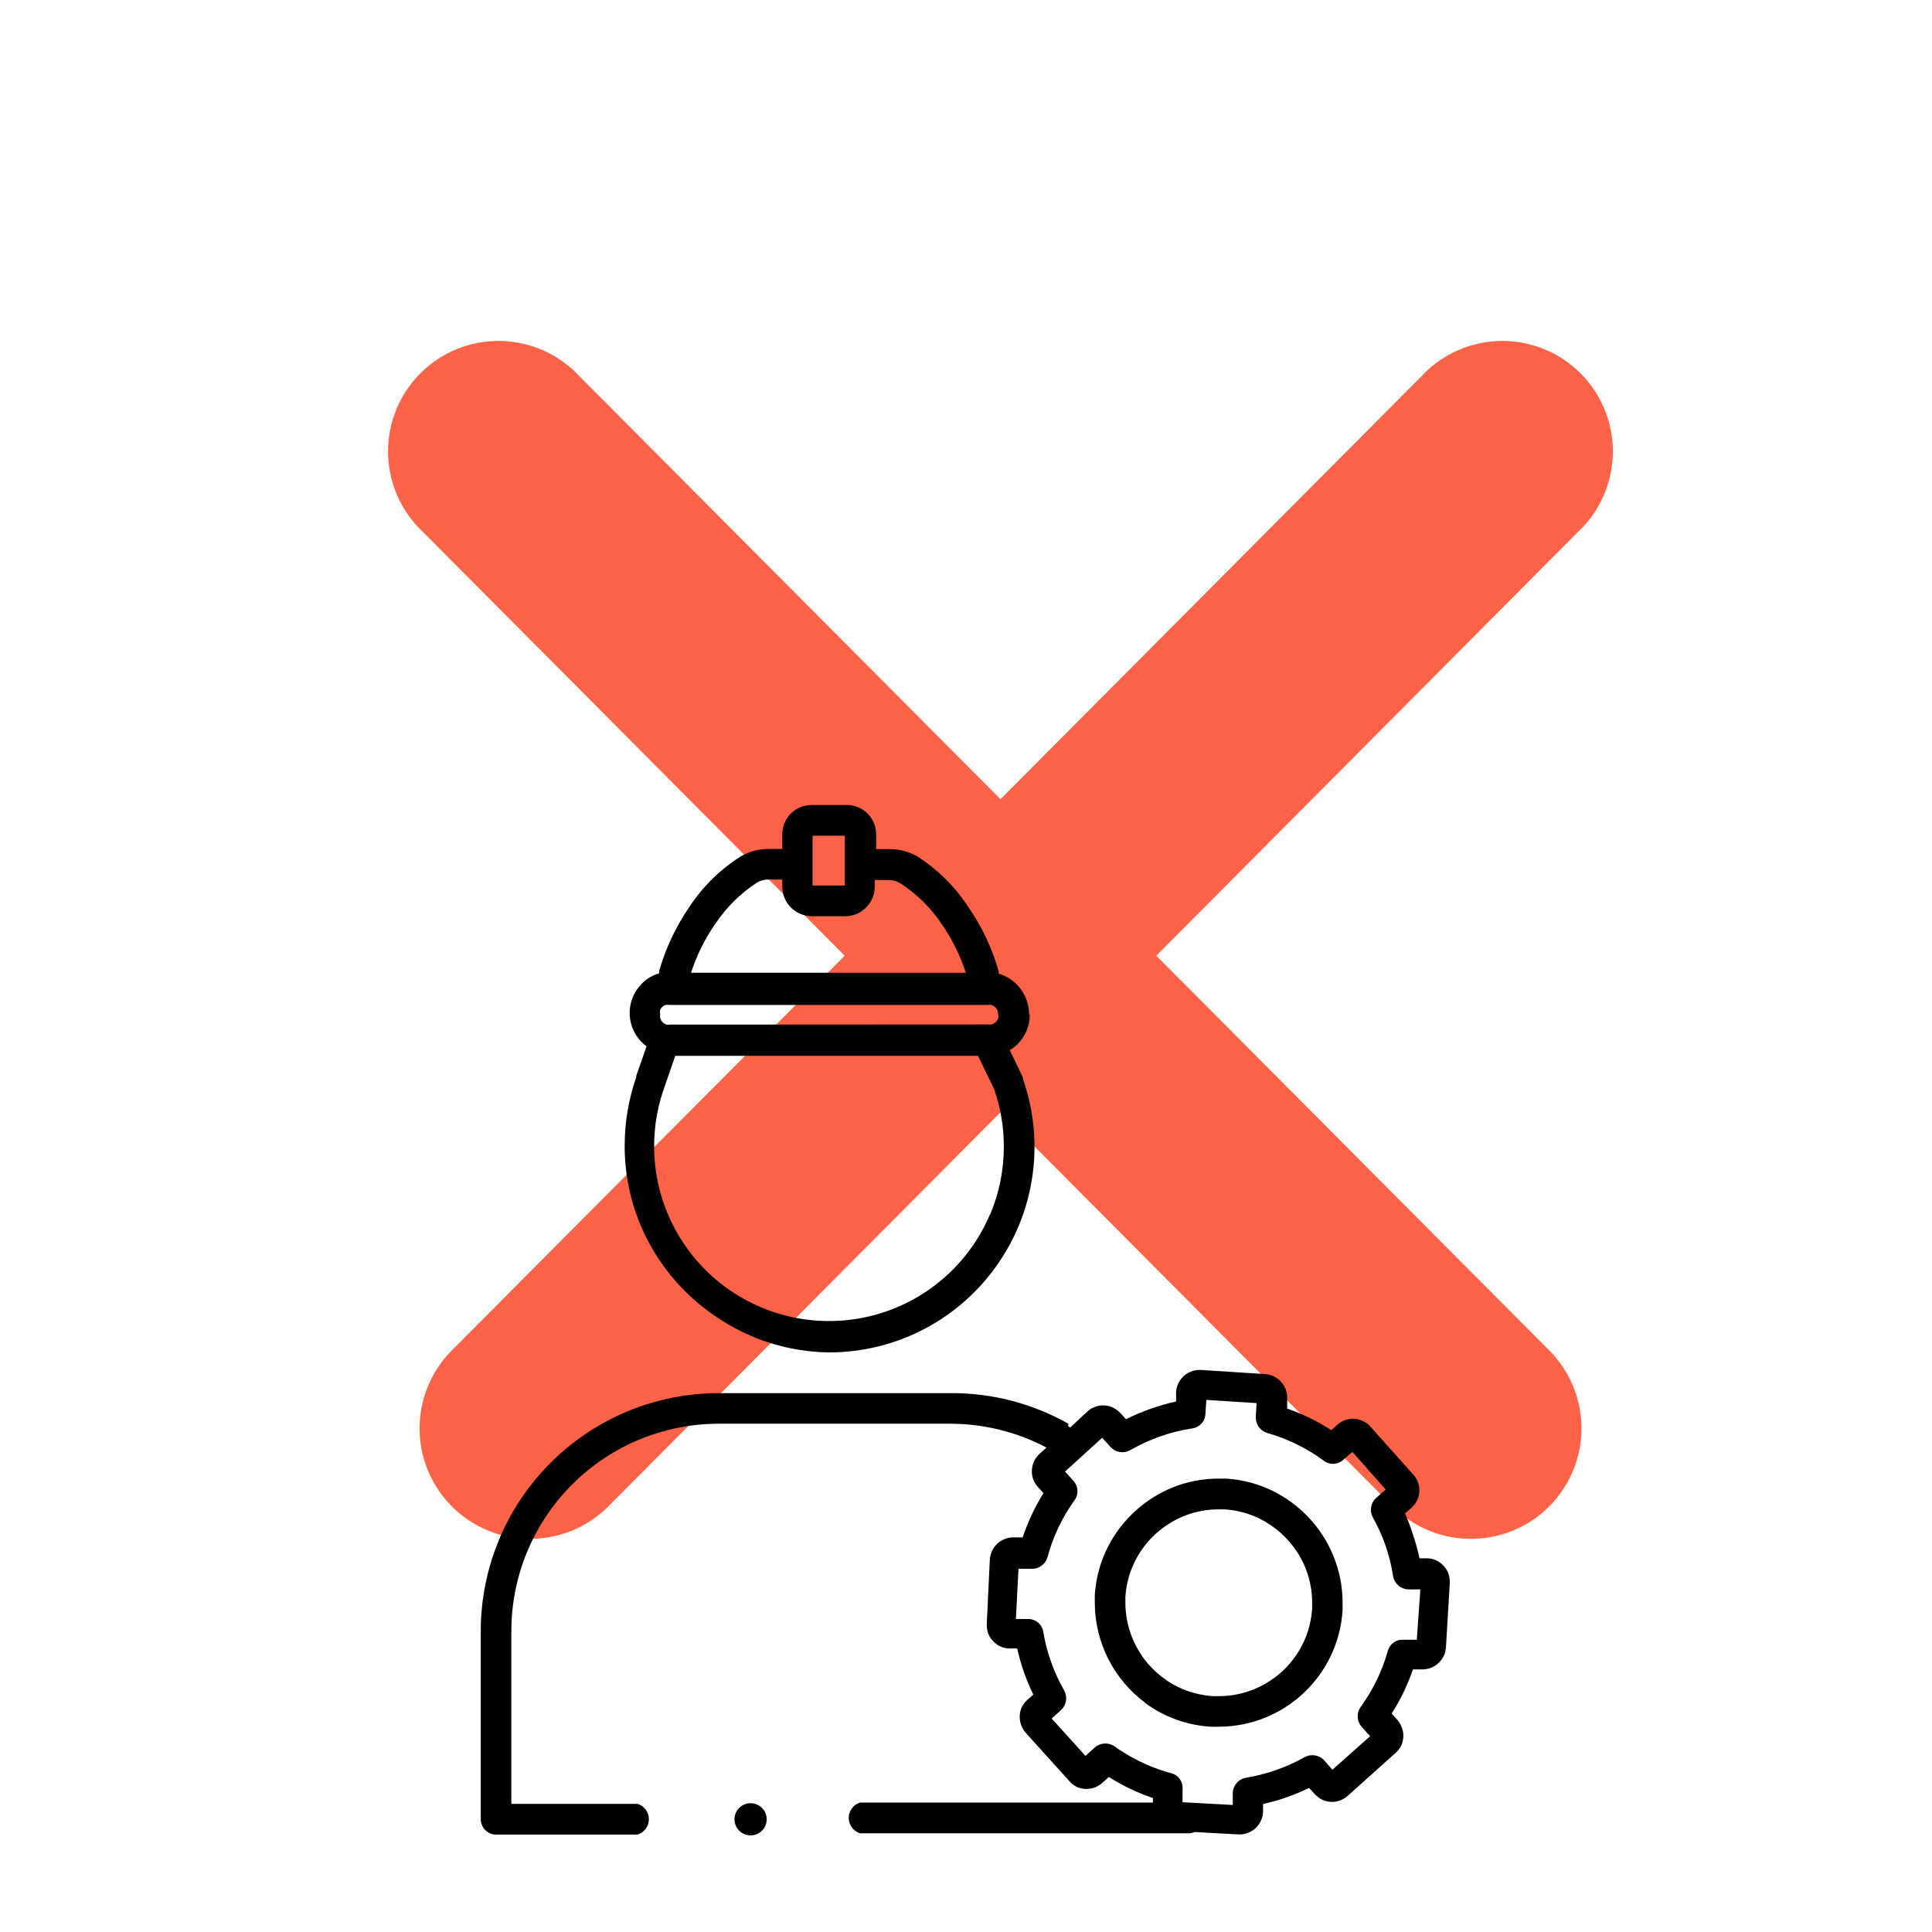
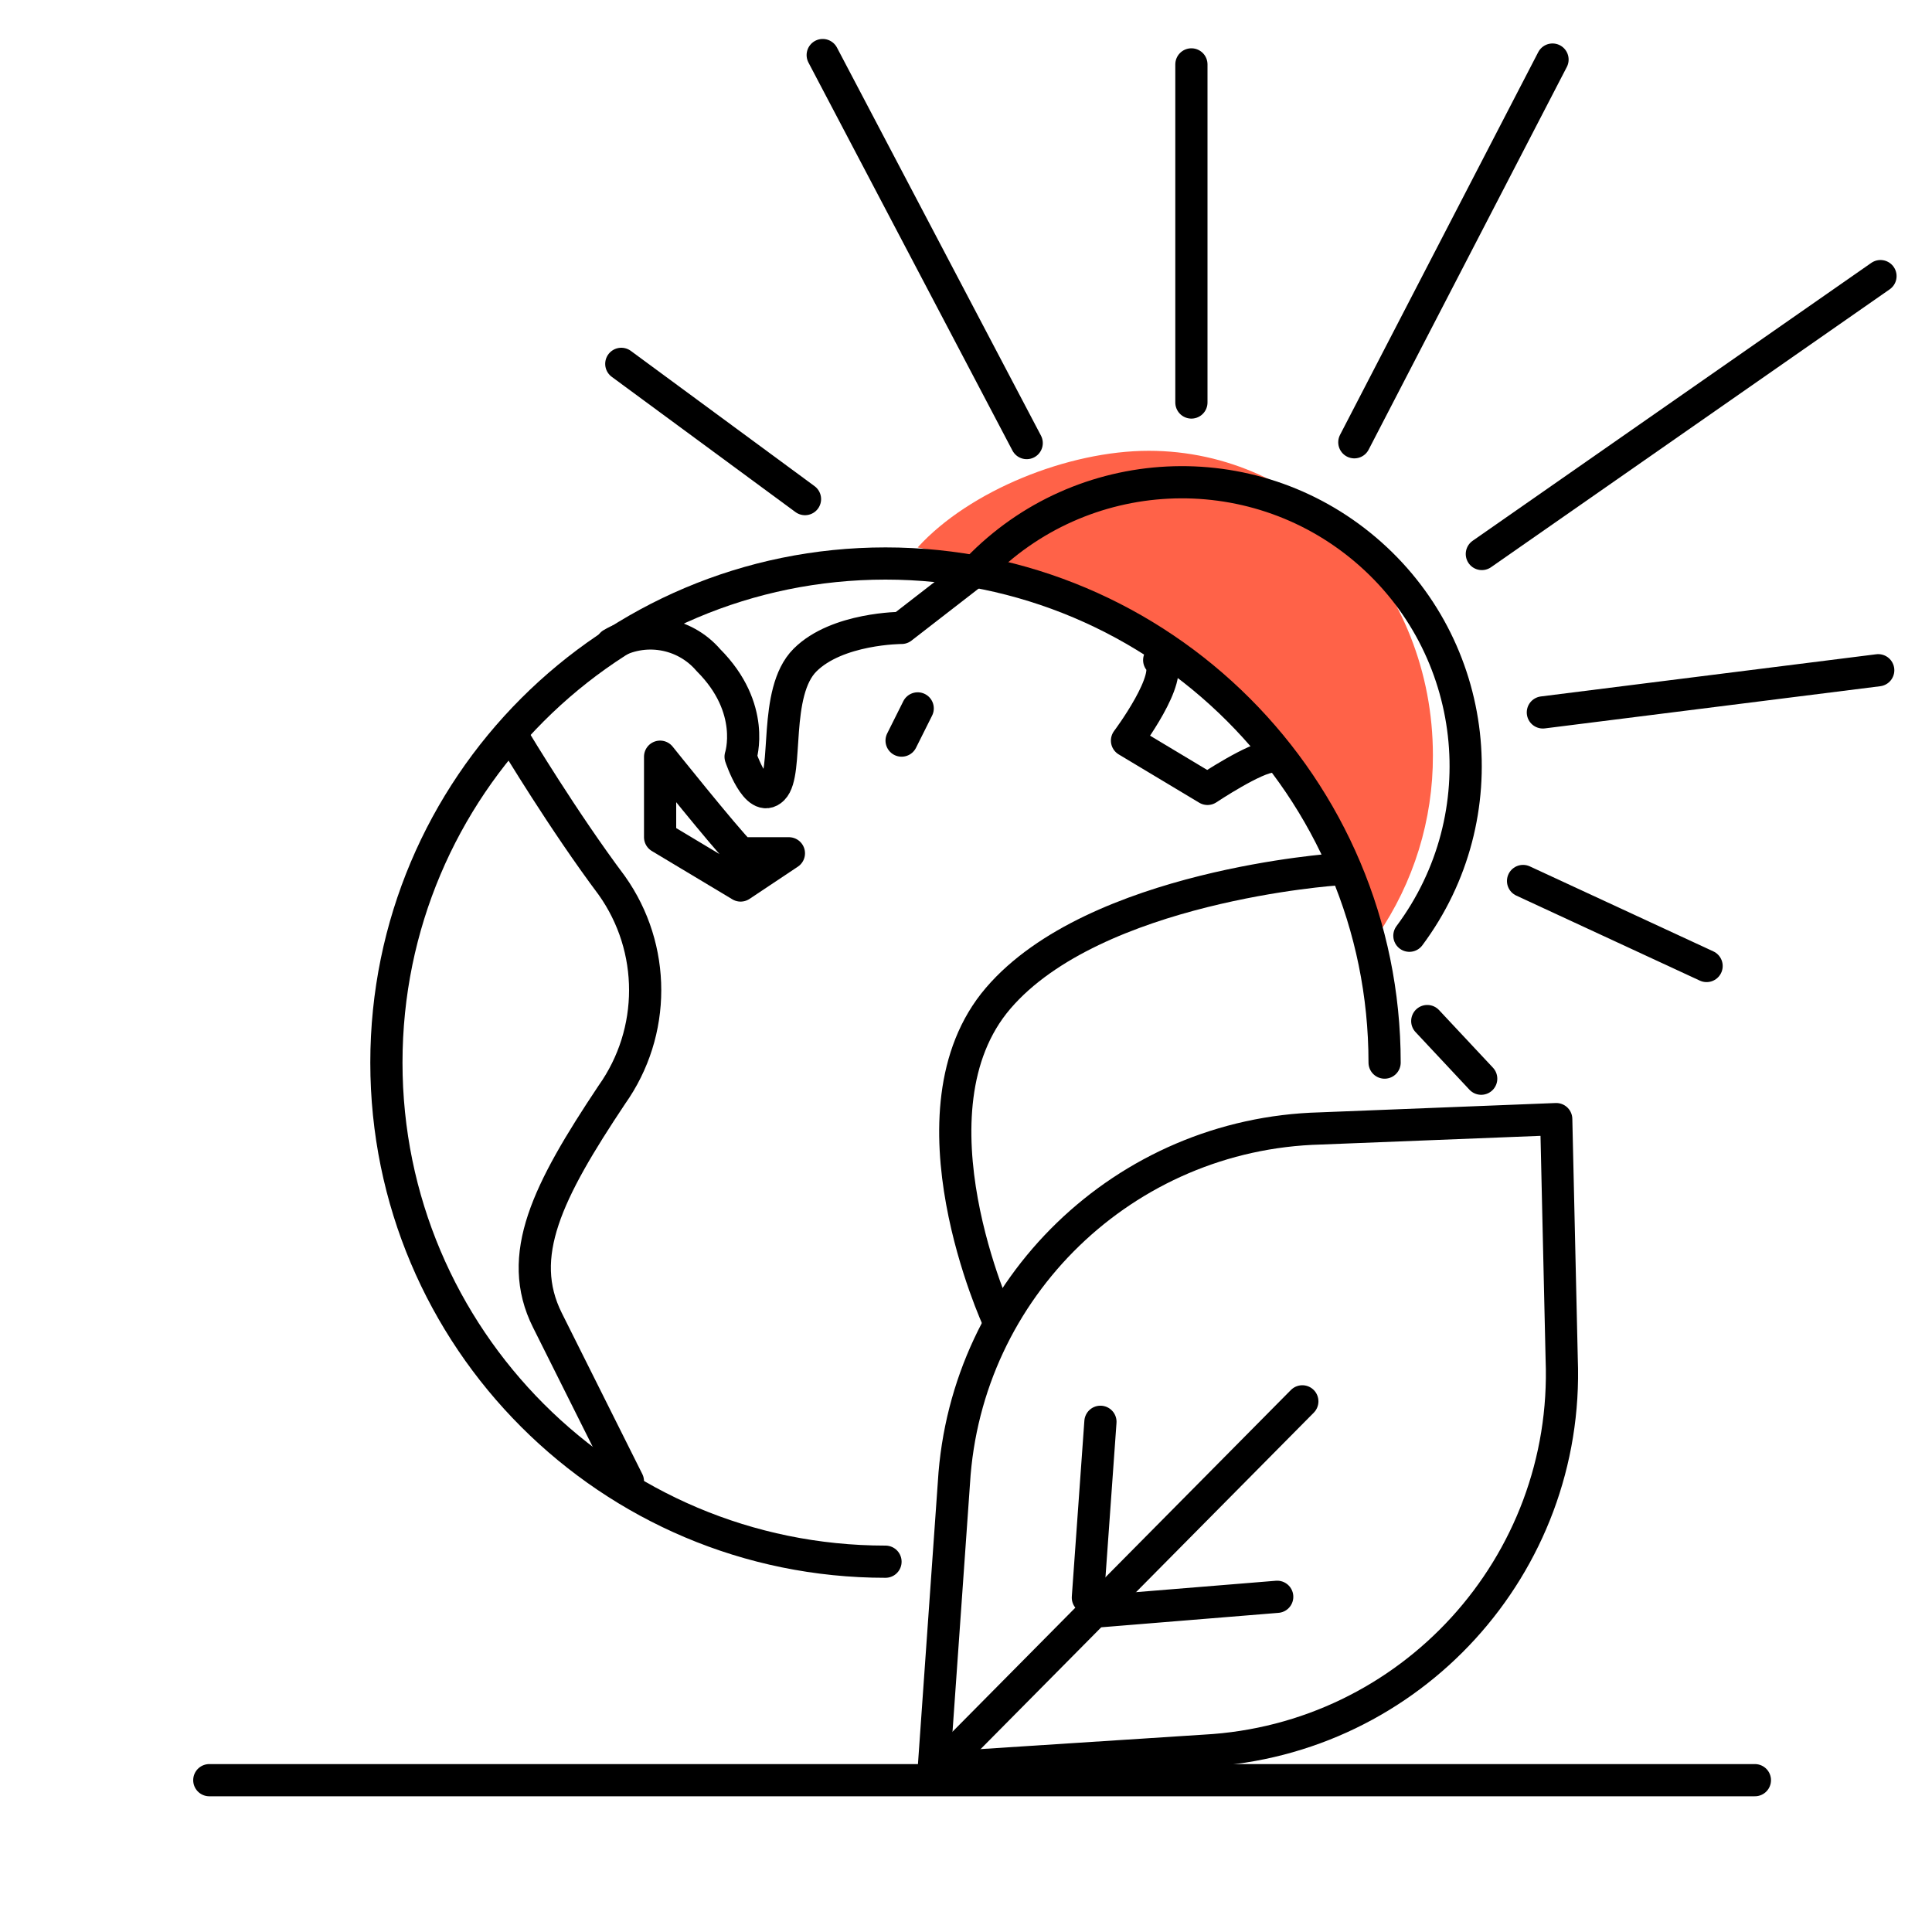
<svg xmlns="http://www.w3.org/2000/svg" viewBox="0 0 120 120">
-   <path d="M91.38,95.58a6.83,6.83,0,0,1-4.86-2L26.28,33.05A6.86,6.86,0,1,1,36,23.38L96.24,83.89a6.86,6.86,0,0,1-4.86,11.69Z" style="fill:tomato" />
-   <path d="M32.91,95.58a6.86,6.86,0,0,0,4.86-2L98,33.05a6.86,6.86,0,1,0-9.72-9.67L28.05,83.89a6.86,6.86,0,0,0,4.86,11.69Z" style="fill:tomato" />
-   <path d="M68.46,89.31l.54.59a1,1,0,0,0,1.19.18,11,11,0,0,1,3.87-1.36.94.94,0,0,0,.81-.9h0l.06-.87,3.12.2L78,88h0a1,1,0,0,0,.69,1,10.92,10.92,0,0,1,3.51,1.71.94.94,0,0,0,1.19,0l.61-.53,2.07,2.34-.61.53a1,1,0,0,0-.2,1.18,11.28,11.28,0,0,1,.8,1.77,10.88,10.88,0,0,1,.47,1.91,1,1,0,0,0,.89.81l.8,0L88,101.85l-.8,0a.94.94,0,0,0-1,.69,11,11,0,0,1-1.7,3.5,1,1,0,0,0,.06,1.2l.54.6-2.34,2.08-.53-.6a1,1,0,0,0-1.18-.19,11.07,11.07,0,0,1-3.67,1.29,1,1,0,0,0-.81.89l0,.8-3.12-.17,0-.8a.94.94,0,0,0-.7-1,10.86,10.86,0,0,1-3-1.32h0q-.27-.16-.54-.36a1,1,0,0,0-1.19.06l-.6.54-2.1-2.32.6-.54a1,1,0,0,0,.19-1.18,11,11,0,0,1-1.31-3.66.94.94,0,0,0-.89-.8l-.81,0,.16-3.12.8,0a1,1,0,0,0,1-.71,10.85,10.85,0,0,1,1.66-3.52A.94.94,0,0,0,66.69,92l-.54-.6.41-.37h0l1.9-1.73ZM68.8,89Zm9.28-2.3Zm5.61,3.11Zm-1.21,20.37h0ZM77,112.09Zm-8.22-1.66h0ZM65.06,107h0Zm-1.7-10.11Zm3-8.46A14.7,14.7,0,0,0,59,86.53H44.66a14.79,14.79,0,0,0-14.8,14.8V113a1,1,0,0,0,.28.67.93.93,0,0,0,.67.28H39.6a1,1,0,0,0,0-1.91H31.76V101.33a12.89,12.89,0,0,1,12.9-12.9H59a12.87,12.87,0,0,1,6,1.48l-.44.4h0a1.46,1.46,0,0,0-.35.5,1.42,1.42,0,0,0-.12.57,1.54,1.54,0,0,0,.09.52,1.42,1.42,0,0,0,.29.46h0l.34.38a13.06,13.06,0,0,0-1.29,2.75l-.51,0h-.07a1.42,1.42,0,0,0-.55.11,1.39,1.39,0,0,0-.63.49,1.5,1.5,0,0,0-.28.78h0l-.19,4v.07a1.42,1.42,0,0,0,.1.55,1.48,1.48,0,0,0,.5.63,1.41,1.41,0,0,0,.78.27h0l.51,0a12.81,12.81,0,0,0,1,2.86l-.38.34h0a1.45,1.45,0,0,0-.36.5,1.47,1.47,0,0,0,0,1.09,1.53,1.53,0,0,0,.29.47h0l2.71,3h0a1.41,1.41,0,0,0,.49.36,1.5,1.5,0,0,0,1.1,0,1.62,1.62,0,0,0,.46-.29h0l.38-.35a12.79,12.79,0,0,0,2.74,1.31l0,.28H53.42a1,1,0,0,0,0,1.91h20.4a1,1,0,0,0,.38-.08l2.73.15H77a1.37,1.37,0,0,0,.54-.11,1.39,1.39,0,0,0,.63-.49,1.47,1.47,0,0,0,.28-.77h0l0-.52a12.76,12.76,0,0,0,2.86-1l.35.38a1.52,1.52,0,0,0,.5.37,1.43,1.43,0,0,0,.58.12,1.32,1.32,0,0,0,.51-.1,1.38,1.38,0,0,0,.45-.27h0l3-2.69a1.49,1.49,0,0,0,.36-.5,1.47,1.47,0,0,0,0-1.09,1.58,1.58,0,0,0-.28-.46h0l-.34-.38a12.6,12.6,0,0,0,1.32-2.74l.52,0h.08a1.46,1.46,0,0,0,.55-.11,1.42,1.42,0,0,0,.62-.49,1.44,1.44,0,0,0,.28-.77h0l.24-4h0v-.08a1.68,1.68,0,0,0-.1-.55,1.49,1.49,0,0,0-.49-.62,1.42,1.42,0,0,0-.77-.28h0l-.52,0a14,14,0,0,0-.41-1.48A13.12,13.12,0,0,0,87.27,94l.39-.34h0a1.47,1.47,0,0,0,.5-1.09,1.52,1.52,0,0,0-.09-.51,1.38,1.38,0,0,0-.27-.45h0l-2.68-3h0a1.36,1.36,0,0,0-.5-.36,1.33,1.33,0,0,0-.58-.13,1.48,1.48,0,0,0-.51.09,1.58,1.58,0,0,0-.46.28h0l-.38.34a12.66,12.66,0,0,0-2.74-1.34l0-.6h0s0-.07,0-.1a1.45,1.45,0,0,0-.6-1.16,1.36,1.36,0,0,0-.76-.28l-4-.26h-.1a1.45,1.45,0,0,0-.54.11,1.47,1.47,0,0,0-.62.48,1.5,1.5,0,0,0-.28.77l0,.6a13.37,13.37,0,0,0-3.11,1.1l-.35-.38h0a1.55,1.55,0,0,0-.5-.36,1.47,1.47,0,0,0-.58-.12,1.32,1.32,0,0,0-.51.1,1.21,1.21,0,0,0-.46.28h0l-1.07,1-.13-.1Z" />
-   <polygon points="40.94 60.36 40.94 60.36 40.95 60.36 40.94 60.36 40.94 60.36" />
-   <rect x="56.95" y="53.2" transform="translate(-16.31 79.78) rotate(-62.99)" />
-   <polygon points="62.02 60.36 62.02 60.36 62.02 60.36 62.02 60.36 62.02 60.36" />
-   <polygon points="63.02 61.03 63.03 61.03 63.03 61.03 63.02 61.03 63.02 61.03" />
-   <path d="M61.49,75.43a10.86,10.86,0,0,1-19,1.84,10.85,10.85,0,0,1-1.24-9.69v0h0v0h0l.69-2H60.75l1,2.08a10.73,10.73,0,0,1,.6,3.56,10.85,10.85,0,0,1-.86,4.24Zm-17.09-18A9,9,0,0,1,47,54.83h0a1.35,1.35,0,0,1,.73-.2h.86v.43a1.92,1.92,0,0,0,.14.72,1.84,1.84,0,0,0,.67.81,1.88,1.88,0,0,0,1,.32h2.08a1.92,1.92,0,0,0,.72-.14,1.89,1.89,0,0,0,.82-.68,1.74,1.74,0,0,0,.31-1v-.43h.86a1.35,1.35,0,0,1,.73.2h0a9,9,0,0,1,2.59,2.56,11.76,11.76,0,0,1,1.48,3H42.92a11.76,11.76,0,0,1,1.48-3ZM52.47,55h-2V51.91h2V55ZM41.61,63.64a.71.71,0,0,1-.21,0h0a.64.64,0,0,1-.32-.24A.59.59,0,0,1,41,63a.75.75,0,0,1,0-.26.6.6,0,0,1,.14-.21h0l0,0h0a.78.78,0,0,1,.2-.11.59.59,0,0,1,.23,0H61.35a.59.59,0,0,1,.23,0,.56.56,0,0,1,.2.11h0a.62.62,0,0,1,.17.22A.64.64,0,0,1,62,63a.75.75,0,0,1,0,.26.6.6,0,0,1-.14.21h0a.71.71,0,0,1-.26.16h0a.56.56,0,0,1-.2,0ZM63.92,63a2.63,2.63,0,0,0-.24-1.09A2.75,2.75,0,0,0,63,61a2.86,2.86,0,0,0-.77-.46l-.2-.06a.83.83,0,0,1,0-.15,13.41,13.41,0,0,0-1.89-4A10.56,10.56,0,0,0,57,53.21h0a3.33,3.33,0,0,0-1.72-.47h-.86v-.91a1.87,1.87,0,0,0-.14-.71A1.82,1.82,0,0,0,52.55,50H50.41a1.87,1.87,0,0,0-.71.14,1.82,1.82,0,0,0-1.11,1.68v.91h-.86A3.36,3.36,0,0,0,46,53.2h0a10.56,10.56,0,0,0-3.17,3.11,13.78,13.78,0,0,0-1.89,4,.83.83,0,0,1,0,.15l-.2.06a2.58,2.58,0,0,0-.76.46h0l-.13.13h0a2.67,2.67,0,0,0-.54.81,2.58,2.58,0,0,0,.3,2.52,2.39,2.39,0,0,0,.55.55l-.64,1.83a.27.27,0,0,1,0,.08,12.91,12.91,0,0,0-.72,4.23,12.69,12.69,0,0,0,1,5,12.85,12.85,0,0,0,4.63,5.62A12.68,12.68,0,0,0,51.48,84a12.73,12.73,0,0,0,10.59-5.63A12.74,12.74,0,0,0,63.53,67a.25.25,0,0,0,0-.09l-.81-1.68a3.05,3.05,0,0,0,.49-.38,2.69,2.69,0,0,0,.55-.82,2.59,2.59,0,0,0,.2-1Z" />
-   <polygon points="63.17 64.8 63.17 64.8 63.16 64.8 63.17 64.8 63.17 64.8" />
-   <path d="M69.9,99.18a5.78,5.78,0,0,1,2.68-4.52,5.72,5.72,0,0,1,3.11-.91h.38a5.84,5.84,0,0,1,2.14.56,6,6,0,0,1,2.38,2.12,5.77,5.77,0,0,1,.91,3.11c0,.13,0,.25,0,.38h0a5.78,5.78,0,0,1-2.68,4.52,5.77,5.77,0,0,1-3.11.91h-.38a5.84,5.84,0,0,1-2.14-.56,5.83,5.83,0,0,1-3.29-5.23c0-.12,0-.25,0-.38Zm1.22,6.59a7.68,7.68,0,0,0,4.08,1.48l.06-1-.06,1,.5,0a7.72,7.72,0,0,0,7.69-7.22h0c0-.16,0-.33,0-.5a7.63,7.63,0,0,0-.56-2.86,7.76,7.76,0,0,0-2.59-3.34,7.62,7.62,0,0,0-4.07-1.49l-.5,0a7.64,7.64,0,0,0-2.87.56A7.87,7.87,0,0,0,69.48,95,7.68,7.68,0,0,0,68,99.06c0,.17,0,.34,0,.5a7.76,7.76,0,0,0,3.14,6.21Z" />
-   <polygon points="61.26 100.87 61.26 100.87 61.26 100.87 61.26 100.87 61.26 100.87" />
-   <polygon points="81.7 111.49 81.69 111.49 81.69 111.49 81.7 111.49 81.7 111.49" />
-   <rect x="73.06" y="86.37" />
-   <polygon points="74.6 85.02 74.6 85.02 74.6 85.02 74.6 85.02 74.6 85.02" />
-   <path d="M47.62,113a1,1,0,1,0-1,1,1,1,0,0,0,1-1Z" />
+   <path d="M76.71,43.77a39.13,39.13,0,0,1,8.83,14.35A19.66,19.66,0,0,0,89,46.91C89,36.47,81.1,28,71.35,28c-5,0-11.14,2.47-14.35,6C63.91,35.46,71.83,38.75,76.71,43.77Z" style="fill:#ff6248" />
+   <line x1="109" y1="110.57" x2="13" y2="110.57" style="fill:none;stroke:#000;stroke-linecap:round;stroke-linejoin:round;stroke-width:2px" />
+   <path d="M58,109.83l16.82-1.09A23.45,23.45,0,0,0,97,84.42l-.34-14.91L82,70.09a23.41,23.41,0,0,0-22.75,22Z" style="fill:none;stroke:#000;stroke-linecap:round;stroke-linejoin:round;stroke-width:2px" />
+   <line x1="59.41" y1="108.73" x2="80.89" y2="87.04" style="fill:none;stroke:#000;stroke-linecap:round;stroke-linejoin:round;stroke-width:2px" />
+   <line x1="67.57" y1="99.23" x2="68.35" y2="88.31" style="fill:none;stroke:#000;stroke-linecap:round;stroke-linejoin:round;stroke-width:2px" />
+   <line x1="68.41" y1="100.07" x2="79.33" y2="99.18" style="fill:none;stroke:#000;stroke-linecap:round;stroke-linejoin:round;stroke-width:2px" />
+   <path d="M55,97A31,31,0,1,1,86,66" style="fill:none;stroke:#000;stroke-linecap:round;stroke-linejoin:round;stroke-width:2px" />
+   <path d="M32,46s3,5,6,9a11.23,11.23,0,0,1,0,13c-4,6-6,10-4,14l5,10" style="fill:none;stroke:#000;stroke-linecap:round;stroke-linejoin:round;stroke-width:2px" />
+   <path d="M83,54s-15,1-21,8,0,20,0,20" style="fill:none;stroke:#000;stroke-linecap:round;stroke-linejoin:round;stroke-width:2px" />
+   <path d="M38,40a4.74,4.74,0,0,1,6,1c3,3,2,6,2,6s1,3,2,2,0-6,2-8,6-2,6-2l4.71-3.65A17.63,17.63,0,0,1,87.54,58.12" style="fill:none;stroke:#000;stroke-linecap:round;stroke-linejoin:round;stroke-width:2px" />
+   <path d="M79,47c-1,0-4,2-4,2l-5-3s3-4,2-5" style="fill:none;stroke:#000;stroke-linecap:round;stroke-linejoin:round;stroke-width:2px" />
+   <path d="M41,47s4,5,5,6h3l-3,2-5-3Z" style="fill:none;stroke:#000;stroke-linecap:round;stroke-linejoin:round;stroke-width:2px" />
+   <line x1="56" y1="46" x2="57" y2="44" style="fill:none;stroke:#000;stroke-linecap:round;stroke-linejoin:round;stroke-width:2px" />
+   <line x1="74" y1="25" x2="74" y2="4" style="fill:none;stroke:#000;stroke-linecap:round;stroke-linejoin:round;stroke-width:2px" />
+   <line x1="63.77" y1="27.52" x2="51.1" y2="3.42" style="fill:none;stroke:#000;stroke-linecap:round;stroke-linejoin:round;stroke-width:2px" />
+   <line x1="50" y1="31" x2="38.59" y2="22.6" style="fill:none;stroke:#000;stroke-linecap:round;stroke-linejoin:round;stroke-width:2px" />
+   <line x1="88.65" y1="63.42" x2="92" y2="67" style="fill:none;stroke:#000;stroke-linecap:round;stroke-linejoin:round;stroke-width:2px" />
+   <line x1="94.6" y1="54.72" x2="106" y2="60" style="fill:none;stroke:#000;stroke-linecap:round;stroke-linejoin:round;stroke-width:2px" />
+   <line x1="95.83" y1="44.25" x2="116.66" y2="41.63" style="fill:none;stroke:#000;stroke-linecap:round;stroke-linejoin:round;stroke-width:2px" />
+   <line x1="92.04" y1="34.41" x2="116.8" y2="17.15" style="fill:none;stroke:#000;stroke-linecap:round;stroke-linejoin:round;stroke-width:2px" />
+   <line x1="84.12" y1="27.47" x2="96.43" y2="3.7" style="fill:none;stroke:#000;stroke-linecap:round;stroke-linejoin:round;stroke-width:2px" />
</svg>
